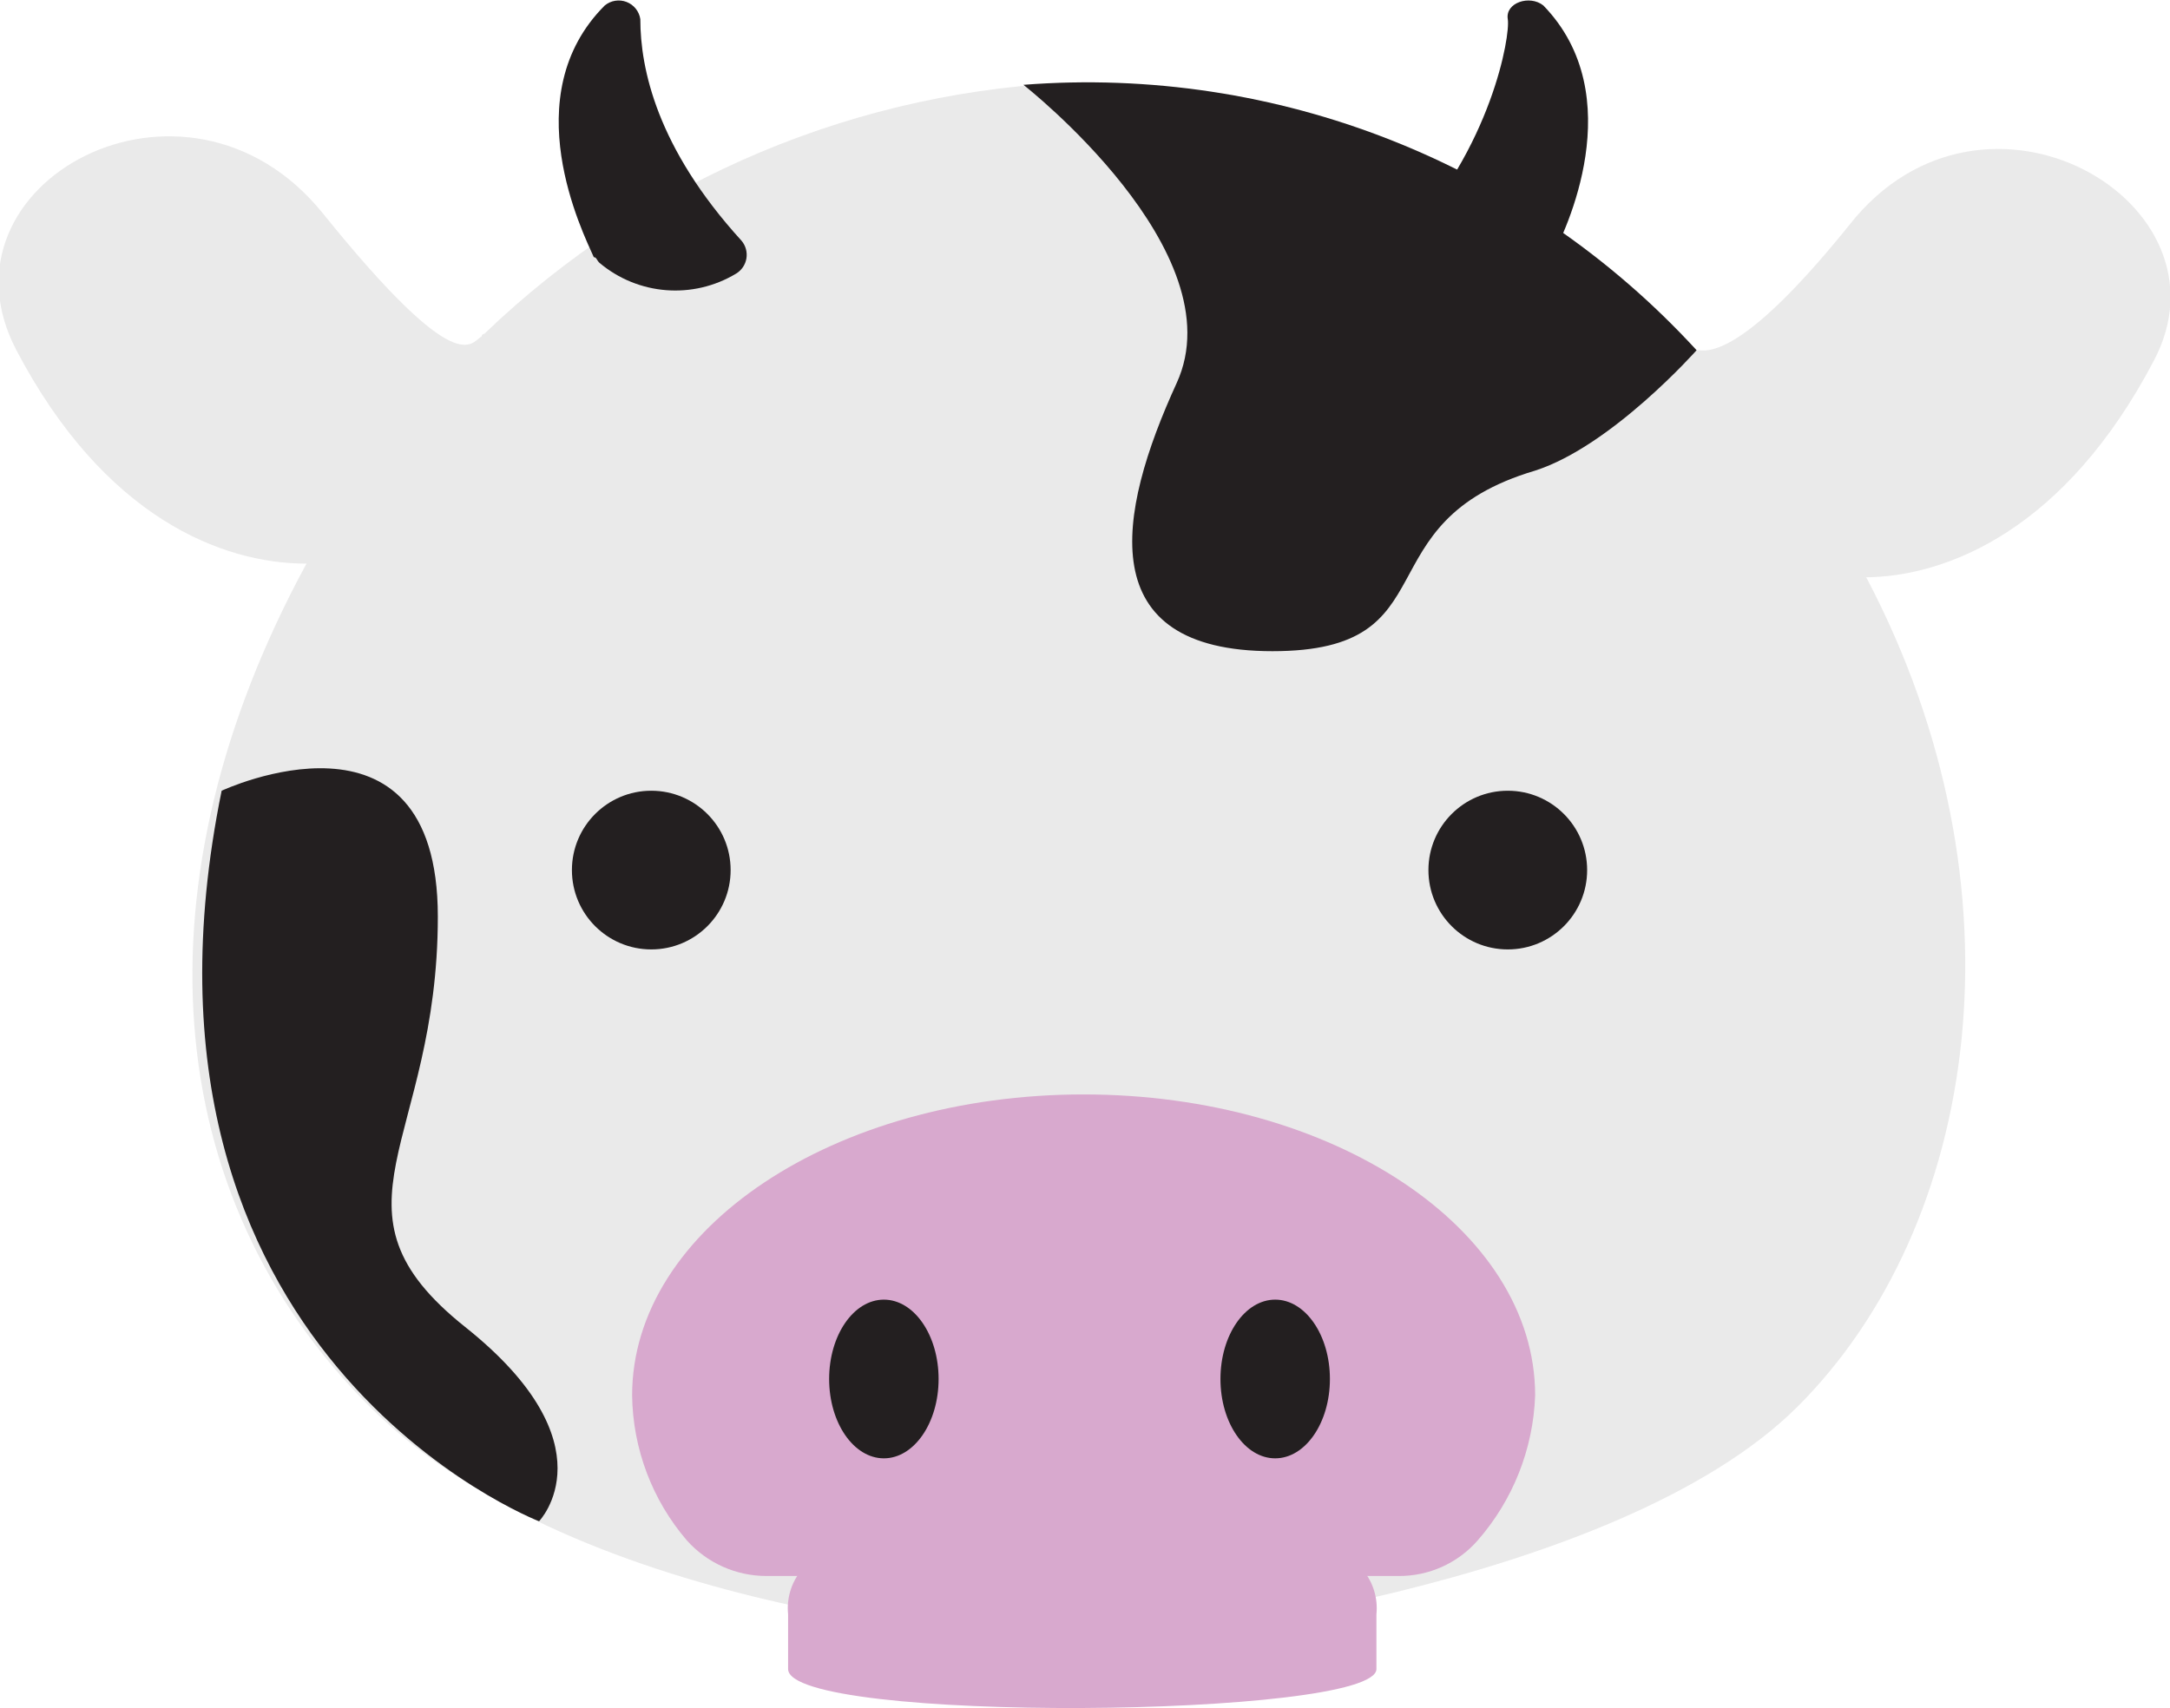
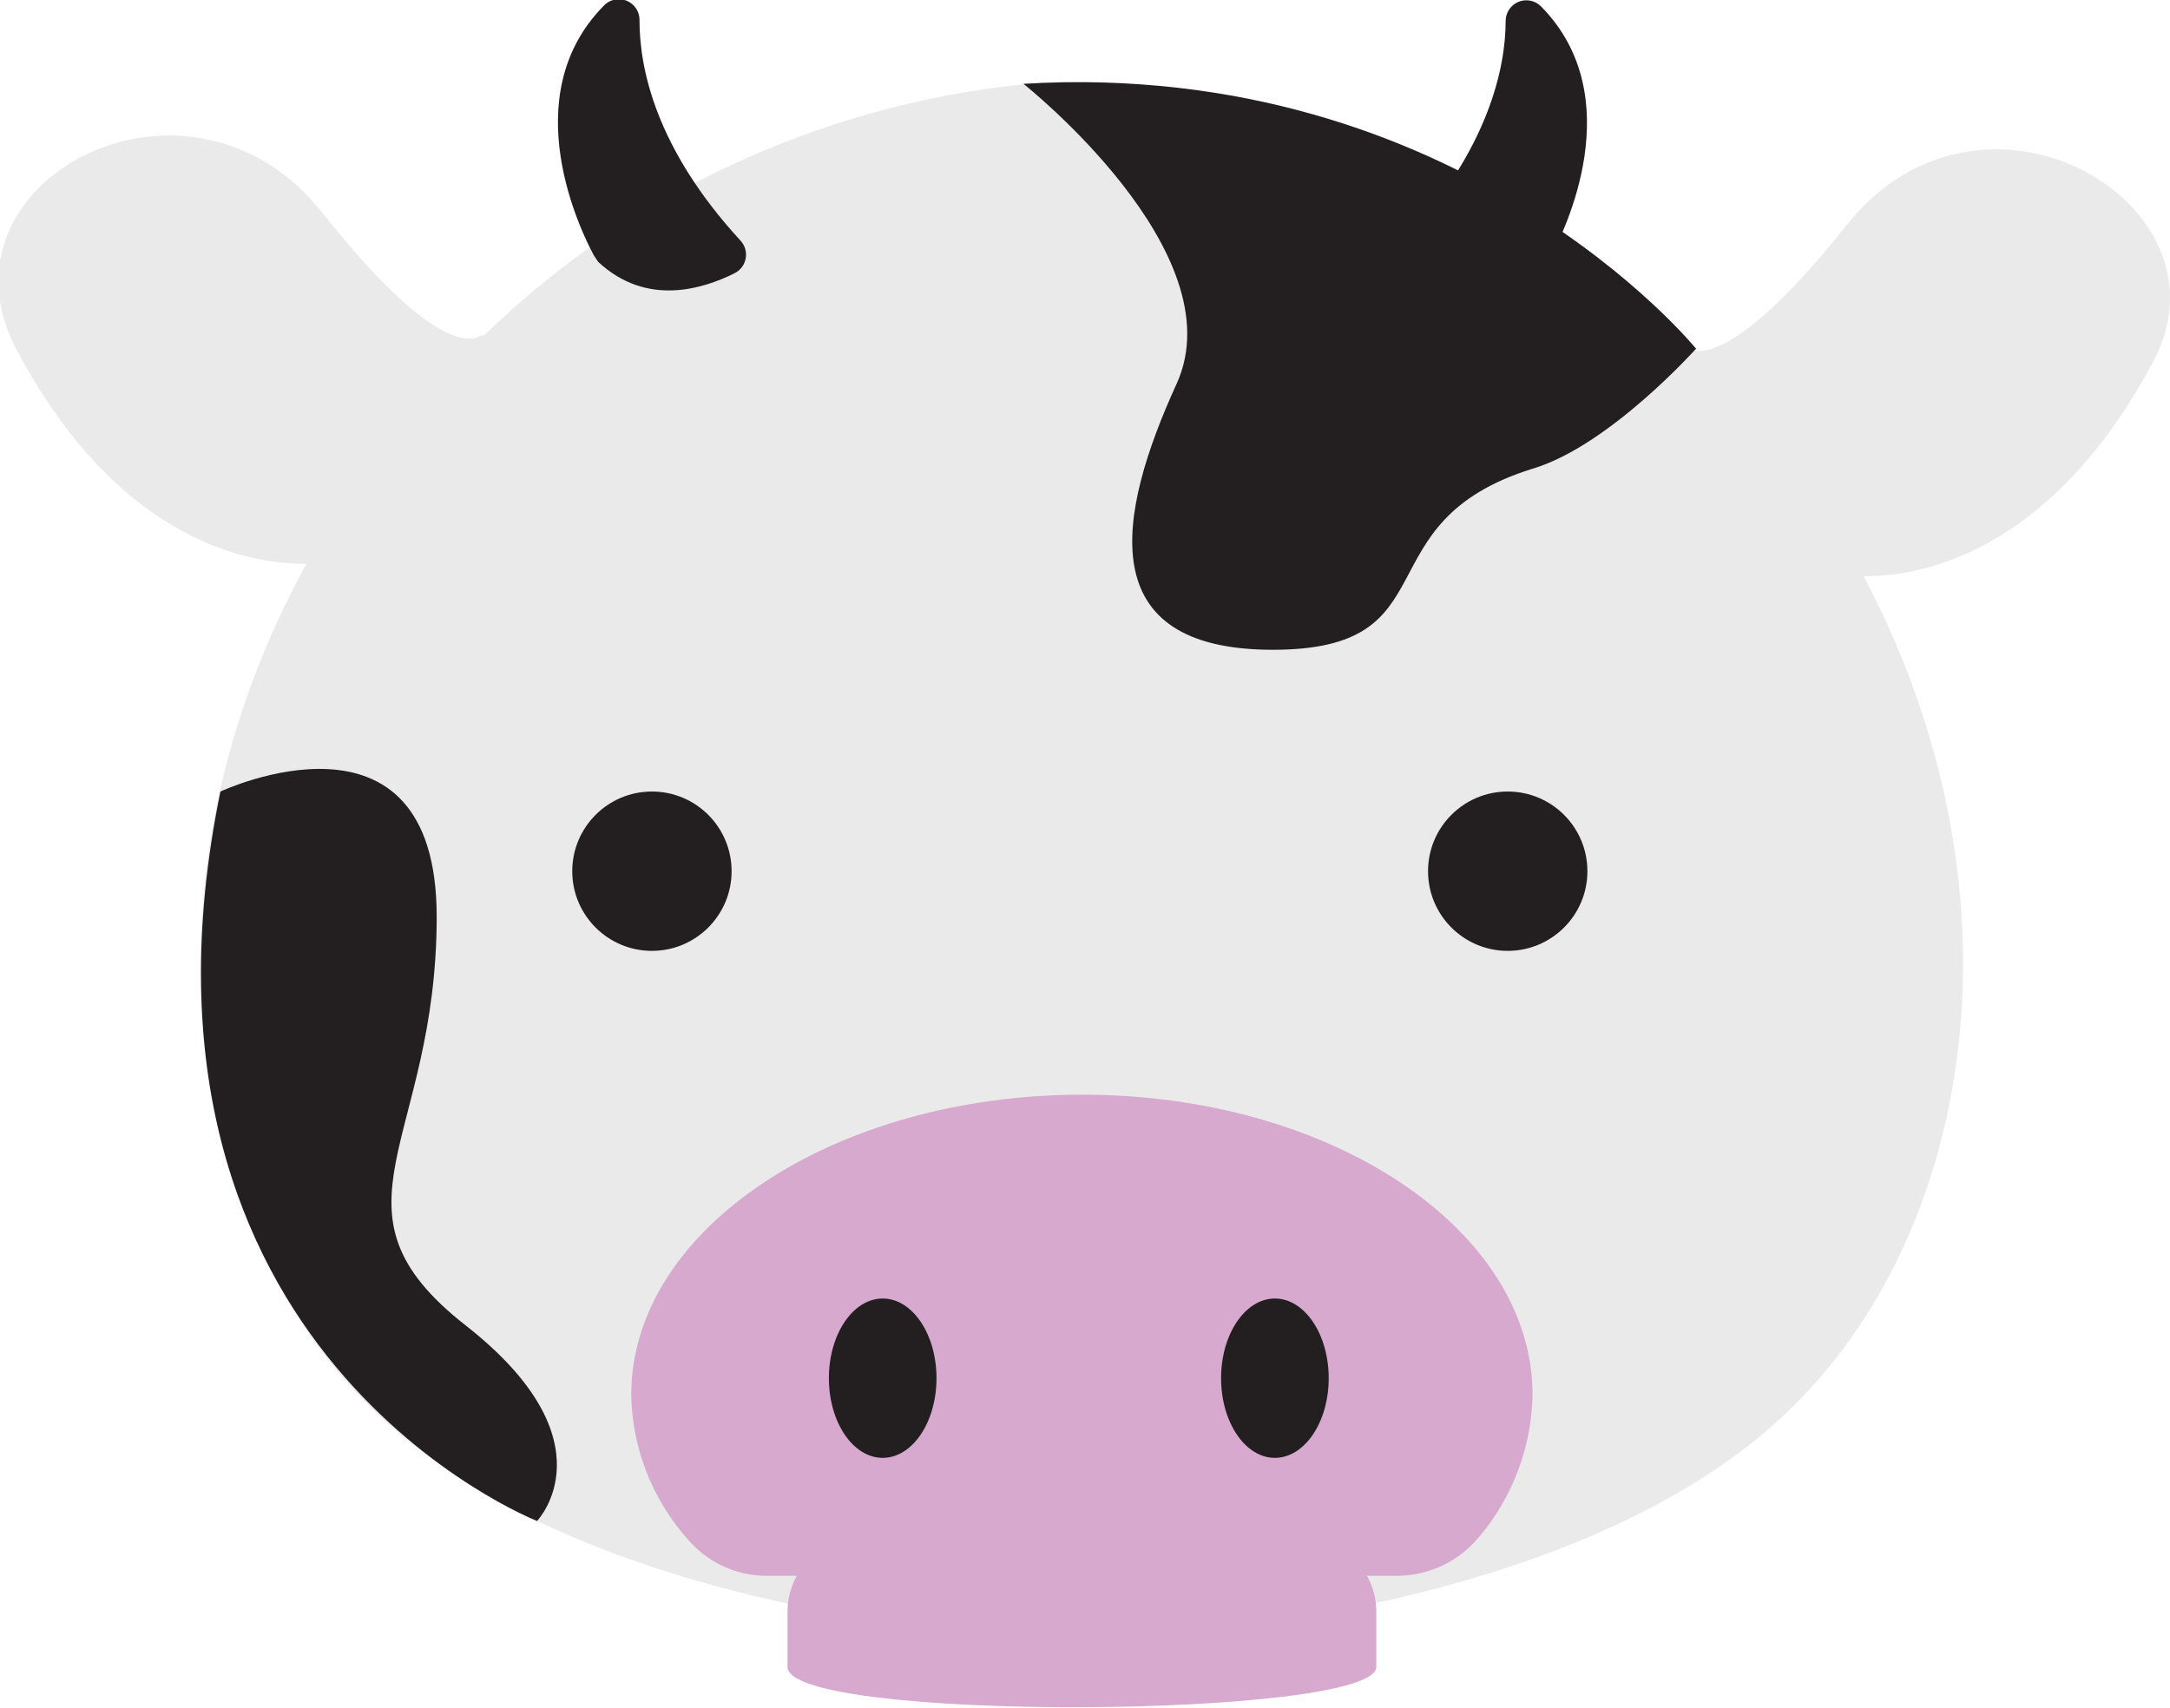
- <svg xmlns="http://www.w3.org/2000/svg" width="79.3" height="62.4" viewBox="0 0 79.3 62.4">
-   <path fill="#eaeaea" d="M78.7 13.2c-3.2 6.1-7.5 7.9-10.6 7.9h.1c6 11.4 4.1 23.7-2.5 30.3S42 60 39.6 60s-18.4-.9-26.1-8.6-8.6-19.2-2.3-30.8c-3.1 0-7.4-1.7-10.6-7.8s6.2-11.2 11.2-5 5.4 4.7 5.8 4.5a.1.1 0 0 1 .1-.1A33 33 0 0 1 39.6 3 32.6 32.6 0 0 1 62 12.8h.1c.7.1 2.2-.5 5.5-4.6 4.9-6.2 14.2-.8 11.1 5z" />
-   <path fill="#d8a9ce" d="M56.1 51c0-6.1-7.4-11-16.5-11s-16.5 4.9-16.5 11a8.3 8.3 0 0 0 2 5.3 3.9 3.9 0 0 0 2.9 1.3h23.1a3.8 3.8 0 0 0 2.9-1.3 8.5 8.5 0 0 0 2.1-5.3z" />
-   <path fill="#d8a9ce" d="M48.4 56.6H30.7a2.2 2.2 0 0 0-1.9 2.4v2c0 2 21.5 1.8 21.5 0v-2a2.2 2.2 0 0 0-1.9-2.4z" />
-   <circle cx="23.8" cy="31.8" r="2.9" fill="#231f20" />
-   <ellipse cx="32.3" cy="50.4" fill="#231f20" rx="2" ry="2.9" />
-   <ellipse cx="46.6" cy="50.4" fill="#231f20" rx="2" ry="2.9" />
-   <circle cx="55.1" cy="31.8" r="2.9" fill="#231f20" />
-   <path fill="#231f20" d="M37.4 3.1S45.2 9.2 43 14s-3.1 9.8 3.5 9.8 3.2-4.7 9.6-6.6c2.8-.9 5.9-4.4 5.9-4.4a30.2 30.2 0 0 0-24.6-9.7zM8.1 28.9s7.9-3.7 7.9 4.6-4.4 10.7 1 15 2.7 7.1 2.7 7.1S3.9 49.5 8.1 28.9z" />
-   <path fill="none" d="M10.8 21.2l.4-.6-.4.6z" />
-   <path fill="#231f20" d="M21.7 9.4c-.4-.9-2.9-5.9.4-9.2a.8.8 0 0 1 1.3.5c0 1.8.6 4.7 3.7 8.1a.8.8 0 0 1-.2 1.2 4.3 4.3 0 0 1-5-.4c-.1-.1-.1-.2-.2-.2zm35 0c.5-.9 2.9-5.9-.3-9.2-.5-.4-1.4-.1-1.3.5s-.6 4.7-3.8 8.1a.8.8 0 0 0 .3 1.2 4.3 4.3 0 0 0 5-.4z" />
+ <svg xmlns="http://www.w3.org/2000/svg" width="209.7" height="165" viewBox="0 0 209.7 165">
+   <path fill="#eaeaea" d="M208.1 34.9c-8.6 16.2-19.8 20.8-28 20.8 15.9 30.1 10.9 62.5-6.6 80-20.4 20.5-62.4 22.7-69 22.7s-48.5-2.1-68.9-22.6c-17.7-17.7-22.7-50.8-6-81.3-8.2 0-19.4-4.5-28-20.7S18.1 4.2 31.1 20.5c10.6 13.4 14.4 12.6 15.4 11.9h.3C73.1 6.9 104.5 7.9 104.5 7.9s32.8-1.1 59.4 25.8v.2c1.8.2 6-1.4 14.6-12.2 13.1-16.4 37.7-2 29.6 13.2z" />
+   <path fill="#d8a9ce" d="M148.1 134.8c0-16-19.5-29-43.5-29s-43.6 13-43.6 29a21.5 21.5 0 0 0 5.4 13.9 10 10 0 0 0 7.6 3.6h61.1a10.3 10.3 0 0 0 7.7-3.6 21.9 21.9 0 0 0 5.3-13.9z" />
+   <path fill="#d8a9ce" d="M127.9 149.6H81.2c-2.8 0-5.1 2.8-5.1 6.2v5.3c0 5.4 56.9 5 56.9 0v-5.3c0-3.4-2.3-6.2-5.1-6.2z" />
+   <circle cx="63" cy="84.2" r="7.7" fill="#231f20" />
+   <ellipse cx="85.3" cy="133.2" fill="#231f20" rx="5.2" ry="7.7" />
+   <ellipse cx="123.2" cy="133.2" fill="#231f20" rx="5.2" ry="7.7" />
+   <circle cx="145.7" cy="84.2" r="7.7" fill="#231f20" />
+   <path fill="#231f20" d="M98.9 8.1s20.6 16.3 14.8 29-8.2 25.7 9.3 25.7 8.4-12.3 25.1-17.5c7.4-2.2 15.8-11.6 15.8-11.6s-22.8-28.1-65-25.6zM21.3 76.5s20.9-9.8 20.9 12.1-11.5 28.3 2.8 39.5 6.9 18.9 6.9 18.9-41.7-16.3-30.6-70.5z" />
+   <path fill="none" d="M28.6 56l1-1.4h.1z" />
+   <path fill="#231f20" d="M57.4 24.7c-1.2-2.2-7.7-15.3.9-24.1A2 2 0 0 1 61.8 2c0 4.5 1.5 12.3 9.8 21.3a2 2 0 0 1-.6 3.1c-3 1.5-8.5 3.3-13.2-1.1zm92.5 0c1.2-2.2 7.7-15.3-1-24.1a2 2 0 0 0-3.4 1.4c0 4.5-1.6 12.3-9.8 21.3a2 2 0 0 0 .5 3.1c3.1 1.5 8.6 3.3 13.3-1.1z" />
</svg>
